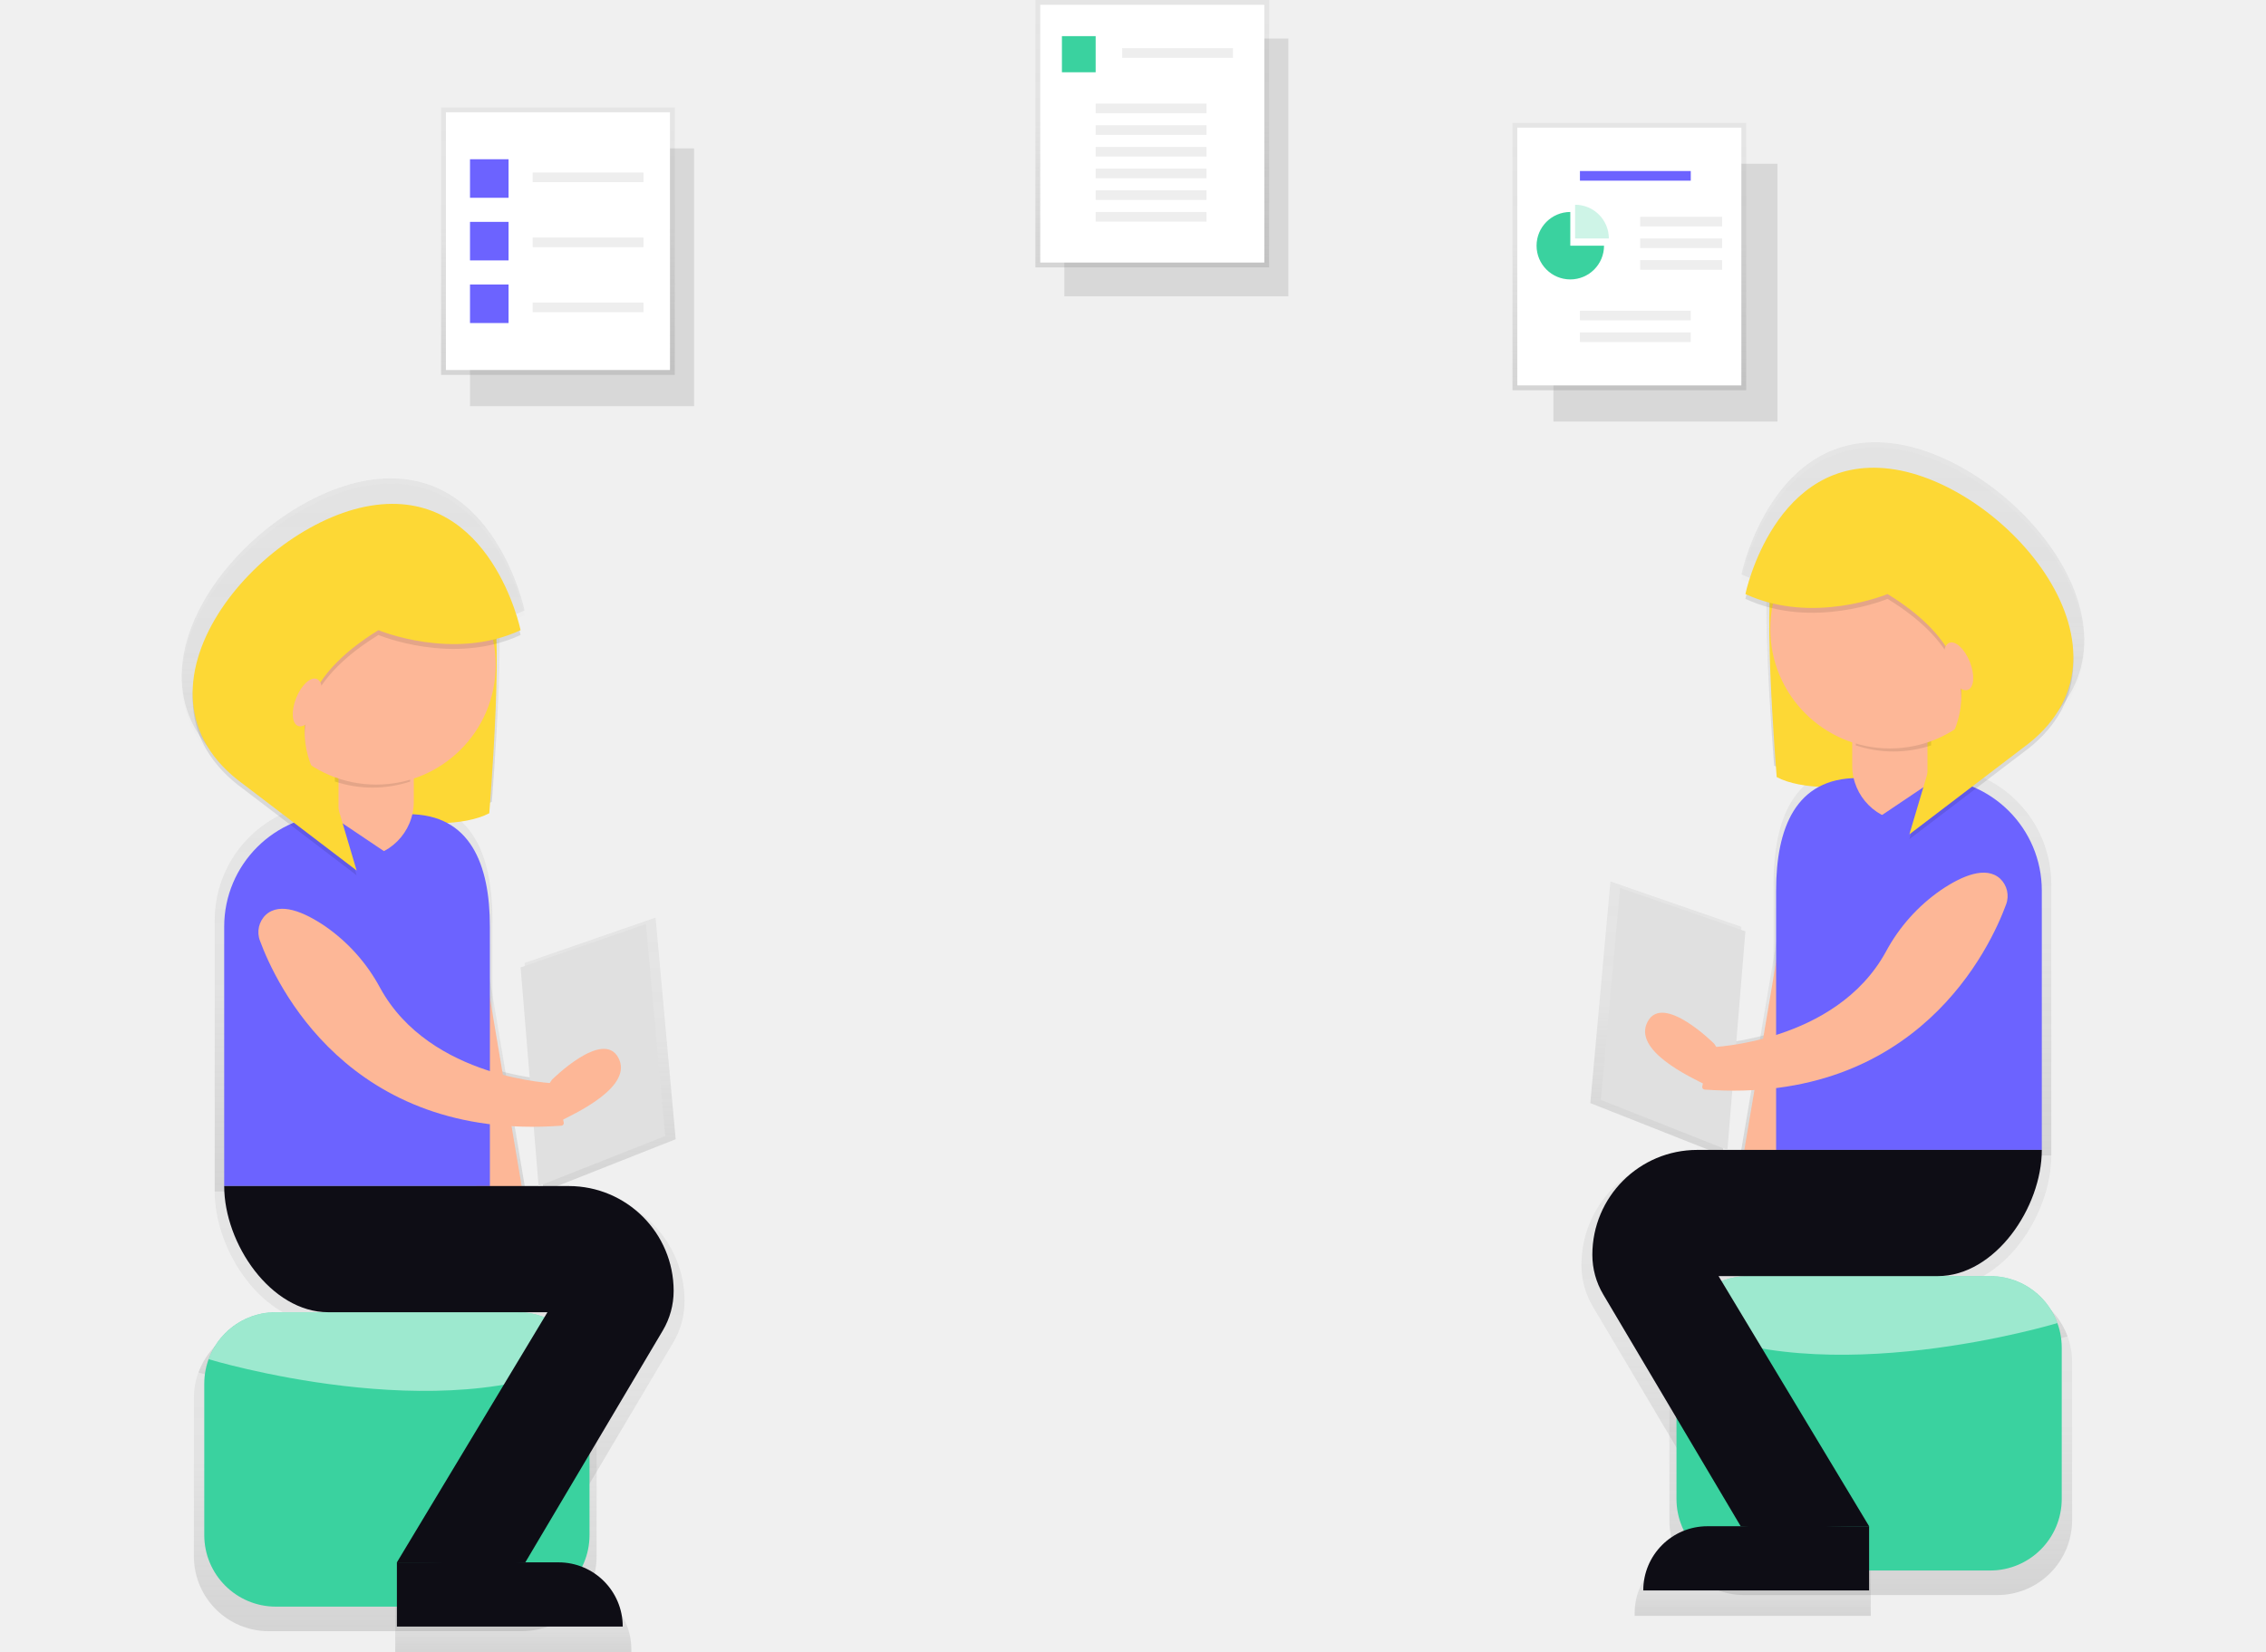
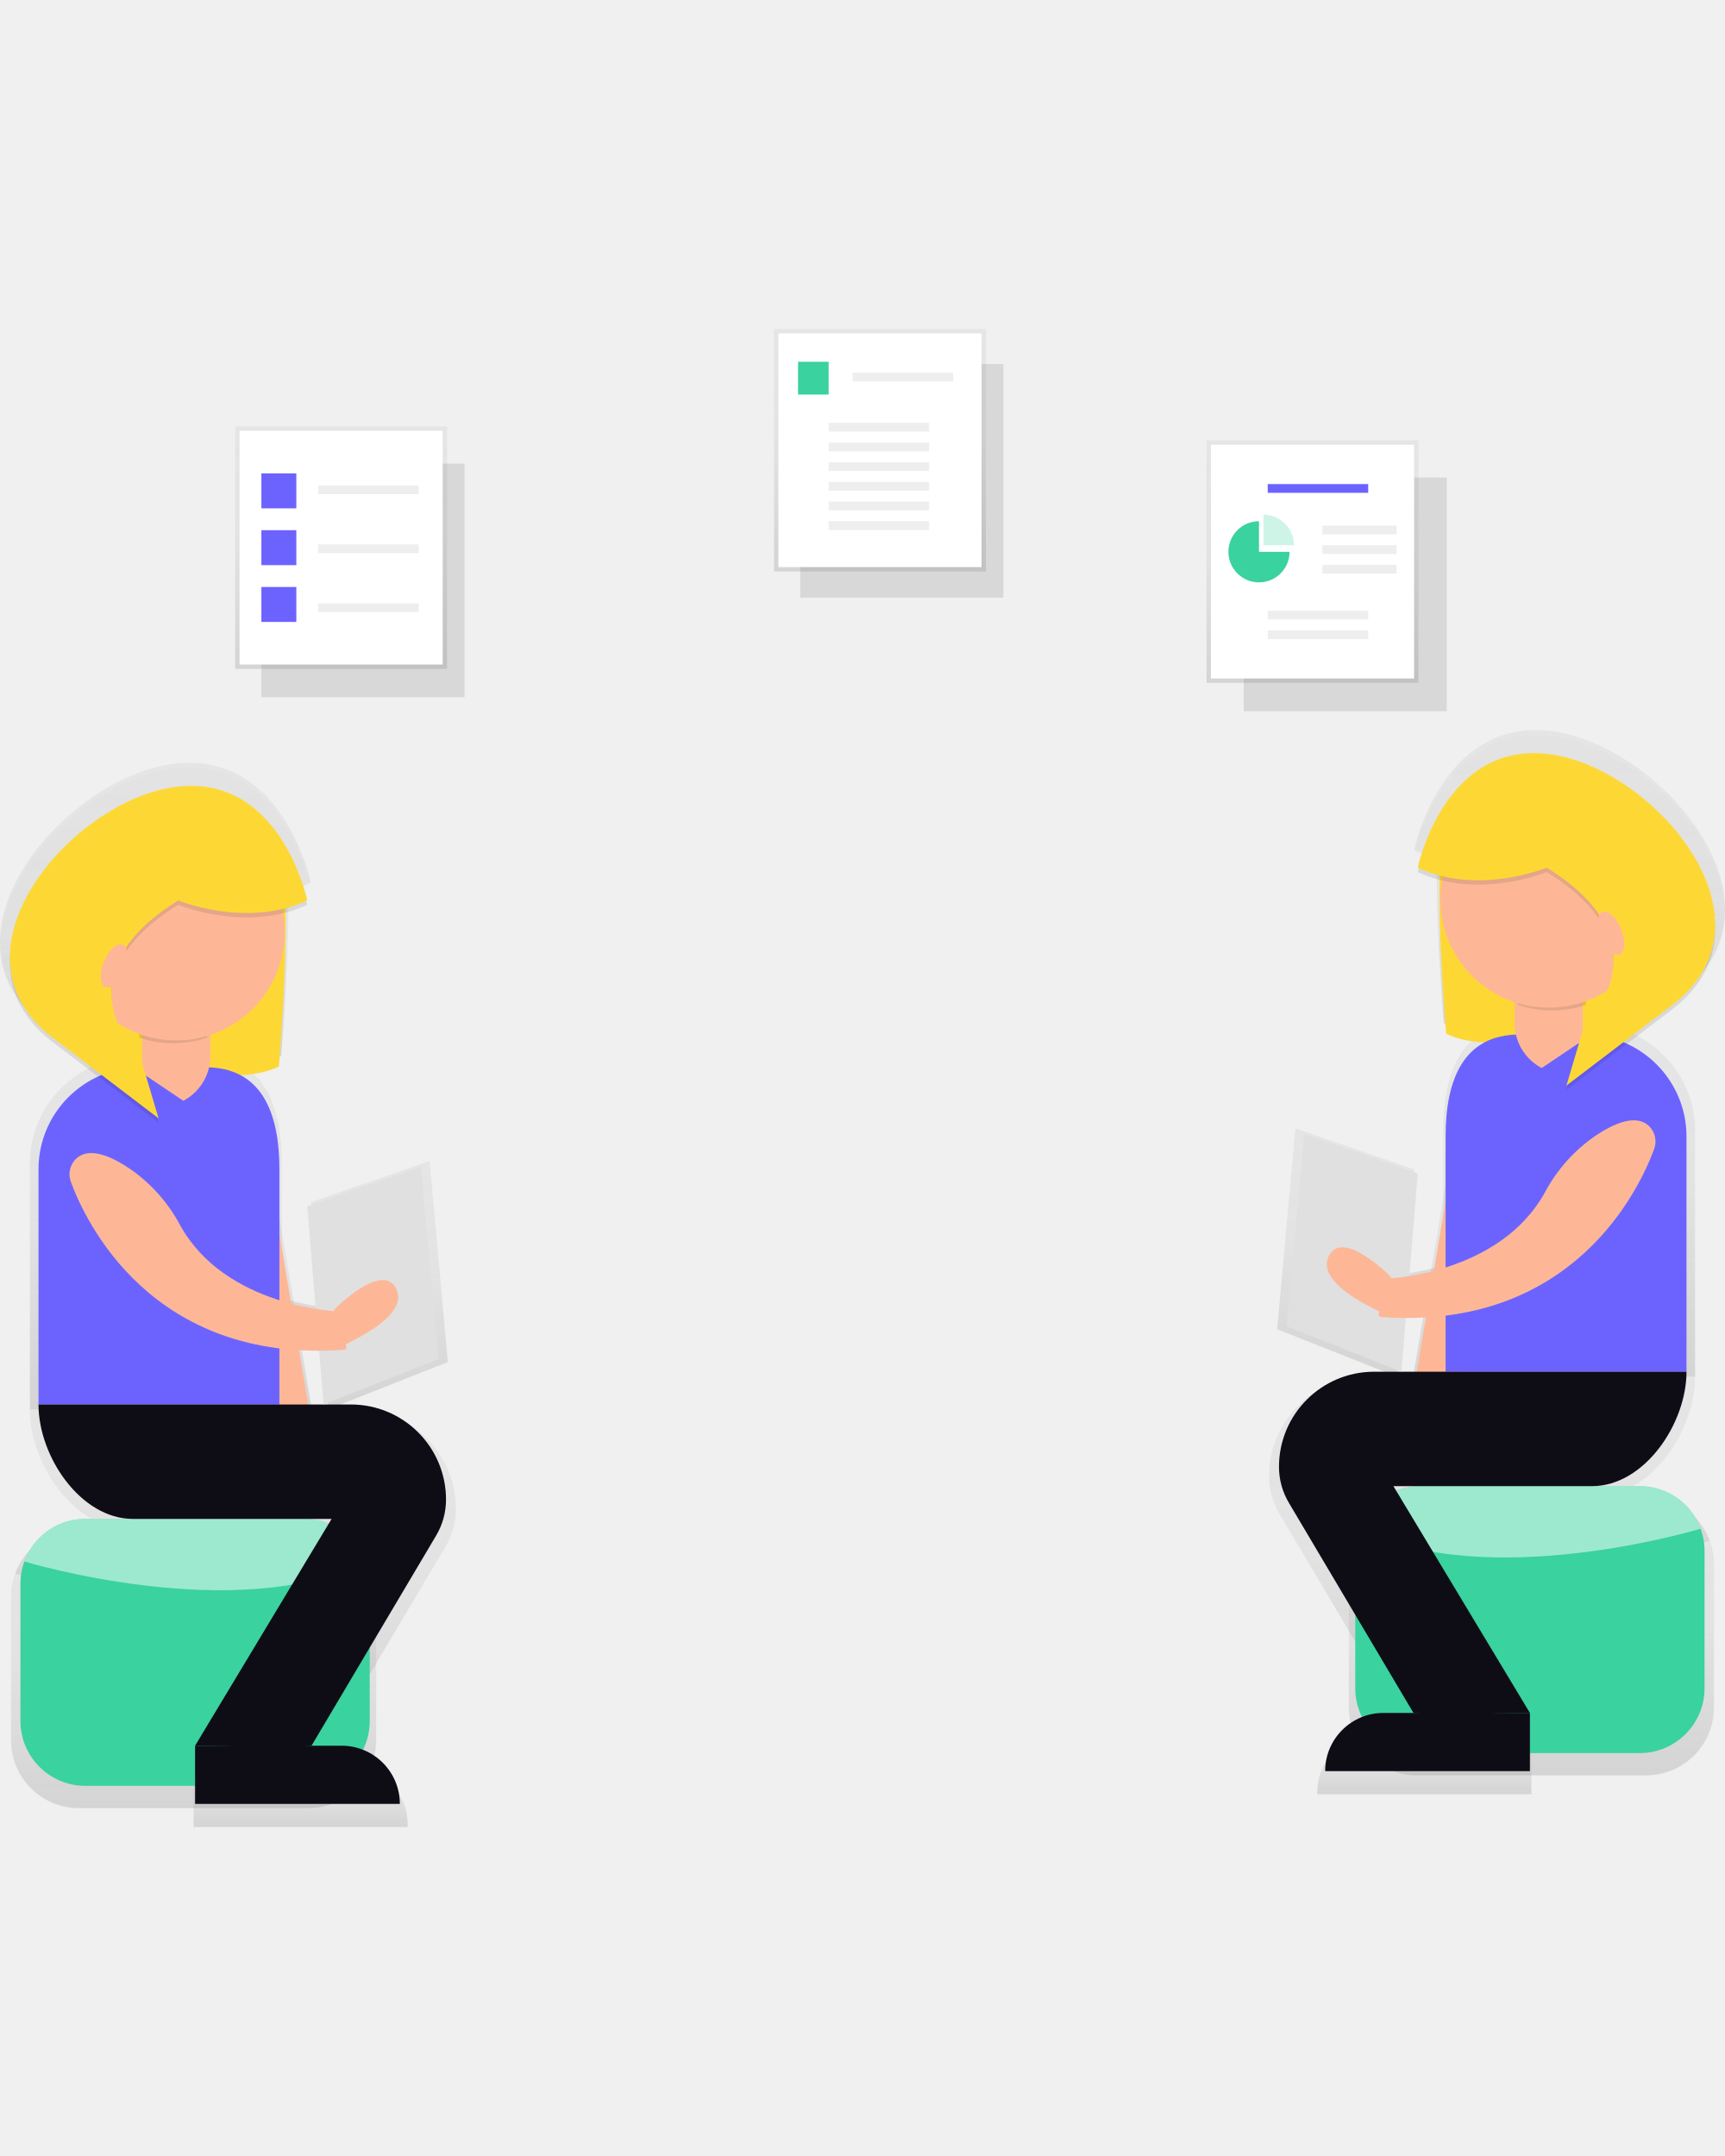
- <svg xmlns="http://www.w3.org/2000/svg" xmlns:xlink="http://www.w3.org/1999/xlink" id="a43fef58-93e3-4b2a-95d4-5d6f5b254bac" data-name="Layer 1" width="789.649" height="575.812" viewBox="0 0 789.649 685.812">
+ <svg xmlns="http://www.w3.org/2000/svg" xmlns:xlink="http://www.w3.org/1999/xlink" id="a43fef58-93e3-4b2a-95d4-5d6f5b254bac" data-name="Layer 1" width="400.649" height="500.812" viewBox="0 0 789.649 685.812">
  <defs>
    <linearGradient id="a58bc77d-d7c6-4666-8a0d-ed00993bb943" x1="402.824" y1="111" x2="402.824" gradientUnits="userSpaceOnUse">
      <stop offset="0" stop-color="gray" stop-opacity="0.25" />
      <stop offset="0.535" stop-color="gray" stop-opacity="0.12" />
      <stop offset="1" stop-color="gray" stop-opacity="0.1" />
    </linearGradient>
    <linearGradient id="b7096b96-a6e5-40a0-8495-668f721fa865" x1="156.149" y1="155.608" x2="156.149" y2="44.608" xlink:href="#a58bc77d-d7c6-4666-8a0d-ed00993bb943" />
    <linearGradient id="bd8fcb0c-fc33-4ce6-a14c-6ae057f424a4" x1="600.824" y1="162" x2="600.824" y2="51" xlink:href="#a58bc77d-d7c6-4666-8a0d-ed00993bb943" />
    <linearGradient id="b817f28f-fb8d-43b3-b5e3-371fe4351c11" x1="284.187" y1="444.367" x2="284.187" y2="347.44" xlink:href="#a58bc77d-d7c6-4666-8a0d-ed00993bb943" />
    <linearGradient id="f3733011-0533-4b0a-99a5-b2cac69df381" x1="328.38" y1="612.954" x2="328.38" y2="477.106" xlink:href="#a58bc77d-d7c6-4666-8a0d-ed00993bb943" />
    <linearGradient id="a3522568-3ad6-481f-991f-585577151e97" x1="293.798" y1="784.261" x2="293.798" y2="656.501" xlink:href="#a58bc77d-d7c6-4666-8a0d-ed00993bb943" />
    <linearGradient id="a9f0b9d3-d092-4ac0-8e54-902a8072ad58" x1="293.798" y1="690.64" x2="293.798" y2="656.501" xlink:href="#a58bc77d-d7c6-4666-8a0d-ed00993bb943" />
    <linearGradient id="ebdf252d-6d4f-435b-b47b-ef58c7336c9b" x1="276.507" y1="601.746" x2="276.507" y2="440.365" xlink:href="#a58bc77d-d7c6-4666-8a0d-ed00993bb943" />
    <linearGradient id="a546c8a8-dfb7-4e23-b8ce-f6544446d5f8" x1="316.373" y1="767.183" x2="316.373" y2="601.746" xlink:href="#a58bc77d-d7c6-4666-8a0d-ed00993bb943" />
    <linearGradient id="b4ed1ae3-c5bf-44e2-8c9e-d6e5af190705" x1="342.789" y1="792.906" x2="342.789" y2="765.049" xlink:href="#a58bc77d-d7c6-4666-8a0d-ed00993bb943" />
    <linearGradient id="bcb8a234-7b78-4ba6-93d7-ce8b78a4a410" x1="283.232" y1="457.656" x2="283.232" y2="394.256" xlink:href="#a58bc77d-d7c6-4666-8a0d-ed00993bb943" />
    <linearGradient id="ba302c6a-2722-46f0-8149-65cae9a02800" x1="72.292" y1="361.129" x2="72.292" y2="333.38" xlink:href="#a58bc77d-d7c6-4666-8a0d-ed00993bb943" />
    <linearGradient id="a9cd1f96-d352-499f-8e59-9ebd9c284d79" x1="283.232" y1="428.838" x2="283.232" y2="397.138" xlink:href="#a58bc77d-d7c6-4666-8a0d-ed00993bb943" />
    <linearGradient id="a900c852-3439-4d8e-ac72-a8e7321524f8" x1="78.056" y1="318.862" x2="78.056" y2="215.117" xlink:href="#a58bc77d-d7c6-4666-8a0d-ed00993bb943" />
    <linearGradient id="be92a705-e08c-4765-9715-9cc7233e10c4" x1="276.323" y1="466.892" x2="276.323" y2="307.792" xlink:href="#a58bc77d-d7c6-4666-8a0d-ed00993bb943" />
    <linearGradient id="ba810955-72e3-4a78-b469-e9cfab8e6a34" x1="276.323" y1="464.801" x2="276.323" y2="305.702" xlink:href="#a58bc77d-d7c6-4666-8a0d-ed00993bb943" />
    <linearGradient id="a9afce16-eb32-4f3c-8c61-05036a8e6450" x1="253.39" y1="400.684" x2="253.39" y2="379.929" gradientTransform="translate(521.8689 10.22158) rotate(68.22804)" xlink:href="#a58bc77d-d7c6-4666-8a0d-ed00993bb943" />
    <linearGradient id="b09ab568-d423-461a-a998-8d977d55b81d" x1="173.654" y1="494.652" x2="173.654" y2="380.951" xlink:href="#a58bc77d-d7c6-4666-8a0d-ed00993bb943" />
    <linearGradient id="ff3bc7dc-83b3-4bdb-81ac-fafcc5246435" x1="298.397" y1="574.455" x2="298.397" y2="479.854" xlink:href="#a58bc77d-d7c6-4666-8a0d-ed00993bb943" />
    <linearGradient id="f47ed495-81b3-4e2a-b748-5c8af9bf9b88" x1="373.136" y1="573.889" x2="373.136" y2="542.207" xlink:href="#a58bc77d-d7c6-4666-8a0d-ed00993bb943" />
    <linearGradient id="e15167c7-b911-4efd-b364-9547d628f3d8" x1="300.187" y1="429.367" x2="300.187" y2="332.44" gradientTransform="matrix(-1, 0, 0, 1, 1216, 0)" xlink:href="#a58bc77d-d7c6-4666-8a0d-ed00993bb943" />
    <linearGradient id="a07136d1-5b48-487d-a6a8-eeabdb4e7fea" x1="344.38" y1="597.954" x2="344.38" y2="462.106" gradientTransform="matrix(-1, 0, 0, 1, 1216, 0)" xlink:href="#a58bc77d-d7c6-4666-8a0d-ed00993bb943" />
    <linearGradient id="b61113da-2310-4dfa-b2c9-a70829250f50" x1="309.798" y1="769.261" x2="309.798" y2="641.501" gradientTransform="matrix(-1, 0, 0, 1, 1216, 0)" xlink:href="#a58bc77d-d7c6-4666-8a0d-ed00993bb943" />
    <linearGradient id="b7151272-18f7-4d8c-b708-b6374cef37ae" x1="309.798" y1="675.64" x2="309.798" y2="641.501" gradientTransform="matrix(-1, 0, 0, 1, 1216, 0)" xlink:href="#a58bc77d-d7c6-4666-8a0d-ed00993bb943" />
    <linearGradient id="f3ab1e42-1d0a-4147-b4d7-415ca273666b" x1="292.507" y1="586.746" x2="292.507" y2="425.365" gradientTransform="matrix(-1, 0, 0, 1, 1216, 0)" xlink:href="#a58bc77d-d7c6-4666-8a0d-ed00993bb943" />
    <linearGradient id="bdd462fd-bb43-40b3-b41e-e9097edfb2f7" x1="332.373" y1="752.183" x2="332.373" y2="586.746" gradientTransform="matrix(-1, 0, 0, 1, 1216, 0)" xlink:href="#a58bc77d-d7c6-4666-8a0d-ed00993bb943" />
    <linearGradient id="a5f660d2-018b-4969-aca4-69815ea27757" x1="358.789" y1="777.906" x2="358.789" y2="750.049" gradientTransform="matrix(-1, 0, 0, 1, 1216, 0)" xlink:href="#a58bc77d-d7c6-4666-8a0d-ed00993bb943" />
    <linearGradient id="e0093b5f-f2ba-4ac9-9420-f0136628424b" x1="299.232" y1="442.656" x2="299.232" y2="379.256" gradientTransform="matrix(-1, 0, 0, 1, 1216, 0)" xlink:href="#a58bc77d-d7c6-4666-8a0d-ed00993bb943" />
    <linearGradient id="ac6bb45d-adac-48ad-9764-c8be5dcd5329" x1="293.468" y1="453.222" x2="293.468" y2="425.474" gradientTransform="matrix(-1, 0, 0, 1, 1010.824, -107.0938)" xlink:href="#a58bc77d-d7c6-4666-8a0d-ed00993bb943" />
    <linearGradient id="af0e1ca7-6d63-4f50-a099-b97e74540867" x1="299.232" y1="413.838" x2="299.232" y2="382.138" gradientTransform="matrix(-1, 0, 0, 1, 1216, 0)" xlink:href="#a58bc77d-d7c6-4666-8a0d-ed00993bb943" />
    <linearGradient id="aa1c28a0-21ff-4de2-84f4-f67526b5257b" x1="299.232" y1="410.956" x2="299.232" y2="307.211" gradientTransform="matrix(-1, 0, 0, 1, 1010.824, -107.0938)" xlink:href="#a58bc77d-d7c6-4666-8a0d-ed00993bb943" />
    <linearGradient id="aeaa8ce8-4d56-4a02-a3fe-ada3d5695ef0" x1="292.323" y1="451.892" x2="292.323" y2="292.792" gradientTransform="matrix(-1, 0, 0, 1, 1216, 0)" xlink:href="#a58bc77d-d7c6-4666-8a0d-ed00993bb943" />
    <linearGradient id="a4390f66-820b-4840-ade1-63ec7397c555" x1="292.323" y1="449.801" x2="292.323" y2="290.702" gradientTransform="matrix(-1, 0, 0, 1, 1216, 0)" xlink:href="#a58bc77d-d7c6-4666-8a0d-ed00993bb943" />
    <linearGradient id="fb7b27c2-abc0-4911-bec2-f0e053f6c084" x1="269.39" y1="385.684" x2="269.39" y2="364.929" gradientTransform="matrix(-0.92867, -0.37091, -0.37091, 0.92867, 1335.99, 126.6918)" xlink:href="#a58bc77d-d7c6-4666-8a0d-ed00993bb943" />
    <linearGradient id="e1d17c14-8c36-4fdf-9703-49f1162c5dae" x1="394.83" y1="586.746" x2="394.83" y2="473.045" gradientTransform="matrix(-1, 0, 0, 1, 1010.824, -107.0938)" xlink:href="#a58bc77d-d7c6-4666-8a0d-ed00993bb943" />
    <linearGradient id="b3b5b917-e022-4456-a68a-754c74f8d9e2" x1="314.397" y1="559.455" x2="314.397" y2="464.854" gradientTransform="matrix(-1, 0, 0, 1, 1216, 0)" xlink:href="#a58bc77d-d7c6-4666-8a0d-ed00993bb943" />
    <linearGradient id="af7cd6a3-d00c-4765-bc85-b47f5ccbaa2d" x1="389.136" y1="558.889" x2="389.136" y2="527.207" gradientTransform="matrix(-1, 0, 0, 1, 1216, 0)" xlink:href="#a58bc77d-d7c6-4666-8a0d-ed00993bb943" />
  </defs>
  <rect x="366.324" y="16" width="93" height="107" opacity="0.1" />
  <rect x="354.324" width="97" height="111" fill="url(#a58bc77d-d7c6-4666-8a0d-ed00993bb943)" />
  <rect x="356.324" y="2" width="93" height="107" fill="#fff" />
  <rect x="365.324" y="15" width="14" height="15" fill="#3ad29f" />
  <rect x="390.324" y="20" width="46" height="4" fill="#eee" />
  <rect x="379.324" y="43" width="46" height="4" fill="#eee" />
  <rect x="379.324" y="52" width="46" height="4" fill="#eee" />
  <rect x="379.324" y="61" width="46" height="4" fill="#eee" />
  <rect x="379.324" y="70" width="46" height="4" fill="#eee" />
  <rect x="379.324" y="79" width="46" height="4" fill="#eee" />
  <rect x="379.324" y="88" width="46" height="4" fill="#eee" />
  <rect x="119.649" y="61.608" width="93" height="107" opacity="0.1" />
  <rect x="107.649" y="44.608" width="97" height="111" fill="url(#b7096b96-a6e5-40a0-8495-668f721fa865)" />
  <rect x="109.649" y="46.608" width="93" height="107" fill="#fff" />
  <rect x="145.649" y="71.608" width="46" height="4" fill="#eee" />
  <rect x="145.649" y="98.608" width="46" height="4" fill="#eee" />
  <rect x="145.649" y="125.608" width="46" height="4" fill="#eee" />
  <rect x="119.649" y="66.108" width="16" height="16" fill="#6c63ff" />
  <rect x="119.649" y="92.108" width="16" height="16" fill="#6c63ff" />
  <rect x="119.649" y="118.108" width="16" height="16" fill="#6c63ff" />
  <rect x="569.324" y="68" width="93" height="107" opacity="0.1" />
  <rect x="552.324" y="51" width="97" height="111" fill="url(#bd8fcb0c-fc33-4ce6-a14c-6ae057f424a4)" />
  <rect x="554.324" y="53" width="93" height="107" fill="#fff" />
  <rect x="580.324" y="71" width="46" height="4" fill="#6c63ff" />
  <rect x="580.324" y="129" width="46" height="4" fill="#eee" />
  <rect x="580.324" y="138" width="46" height="4" fill="#eee" />
  <rect x="605.324" y="90" width="34" height="4" fill="#eee" />
  <rect x="605.324" y="99" width="34" height="4" fill="#eee" />
  <rect x="605.324" y="108" width="34" height="4" fill="#eee" />
  <path d="M781.5,195.094a14,14,0,1,0,14,14h-14Z" transform="translate(-205.1757 -107.0938)" fill="#3ad29f" />
  <path d="M783.5,192.094v14h14A14,14,0,0,0,783.5,192.094Z" transform="translate(-205.1757 -107.0938)" fill="#3ad29f" opacity="0.25" />
  <path d="M231.438,387.693l25.088,49.131s55.403,14.635,77.355,3.136c0,0,7.317-88.853,0-91.989S226.211,355.288,231.438,387.693Z" transform="translate(-205.1757 -107.0938)" fill="url(#b817f28f-fb8d-43b3-b5e3-371fe4351c11)" />
  <path d="M349.287,609.755l-18.944,3.199L307.473,477.505l.822-.139a18.379,18.379,0,0,1,21.182,15.062Z" transform="translate(-205.1757 -107.0938)" fill="url(#f3733011-0533-4b0a-99a5-b2cac69df381)" />
  <path d="M377.371,687.566v65.628a31.067,31.067,0,0,1-31.066,31.066H241.292a31.067,31.067,0,0,1-31.066-31.066v-65.628a31.028,31.028,0,0,1,31.066-31.066H346.305a31.028,31.028,0,0,1,31.066,31.066Z" transform="translate(-205.1757 -107.0938)" fill="url(#a3522568-3ad6-481f-991f-585577151e97)" />
  <path d="M375.488,676.885c-61.45,30.951-163.379,0-163.379,0a31.094,31.094,0,0,1,29.183-20.384H346.305A31.094,31.094,0,0,1,375.488,676.885Z" transform="translate(-205.1757 -107.0938)" fill="url(#a9f0b9d3-d092-4ac0-8e54-902a8072ad58)" />
  <path d="M334.144,601.746H218.871V489.196A48.831,48.831,0,0,1,267.702,440.365h31.059c26.968,0,35.382,21.862,35.382,48.831Z" transform="translate(-205.1757 -107.0938)" fill="url(#ebdf252d-6d4f-435b-b47b-ef58c7336c9b)" />
  <path d="M368.347,601.746H218.871v0c0,24.935,20.214,54.754,45.148,54.754h95.1l-65.321,108.548h0c55.715,0,.961,4.803,55.715,0l59.654-100.61a33.658,33.658,0,0,0,4.706-17.166v-0A45.526,45.526,0,0,0,368.347,601.746Z" transform="translate(-205.1757 -107.0938)" fill="url(#a546c8a8-dfb7-4e23-b8ce-f6544446d5f8)" />
  <path d="M391.78,792.906H293.798V765.049h71.332A26.649,26.649,0,0,1,391.78,791.698Z" transform="translate(-205.1757 -107.0938)" fill="url(#b4ed1ae3-c5bf-44e2-8c9e-d6e5af190705)" />
  <path d="M276.312,457.656h-9.411V394.256H299.562v40.15A23.25,23.25,0,0,1,276.312,457.656Z" transform="translate(-205.1757 -107.0938)" fill="url(#bcb8a234-7b78-4ba6-93d7-ce8b78a4a410)" />
  <polygon points="59.301 333.38 93.426 356.326 71.332 361.129 51.159 358.247 59.301 333.38" fill="url(#ba302c6a-2722-46f0-8149-65cae9a02800)" />
  <g opacity="0.1">
    <path d="M266.901,426.199a51.859,51.859,0,0,0,32.66,0V397.138h-32.66Z" transform="translate(-205.1757 -107.0938)" fill="url(#a9cd1f96-d352-499f-8e59-9ebd9c284d79)" />
  </g>
  <circle cx="78.056" cy="266.99" r="51.873" fill="url(#a900c852-3439-4d8e-ac72-a8e7321524f8)" />
  <g opacity="0.1">
    <path d="M285.795,362.605s32.405,13.589,61.675,0c0,0-12.544-60.629-62.72-54.357s-113.941,80.491-57.493,121.259L276.323,466.892l-8.298-27.978S226.211,399.192,285.795,362.605Z" transform="translate(-205.1757 -107.0938)" fill="url(#be92a705-e08c-4765-9715-9cc7233e10c4)" />
  </g>
  <path d="M285.795,360.514s32.405,13.589,61.675,0c0,0-12.544-60.629-62.72-54.357s-113.941,80.491-57.493,121.259l49.066,37.386-8.298-27.978S226.211,397.101,285.795,360.514Z" transform="translate(-205.1757 -107.0938)" fill="url(#ba810955-72e3-4a78-b469-e9cfab8e6a34)" />
  <ellipse cx="253.39" cy="390.306" rx="10.976" ry="5.227" transform="translate(-408.2363 373.7575) rotate(-68.22804)" fill="url(#a9afce16-eb32-4f3c-8c61-05036a8e6450)" />
  <polygon points="142.294 399.767 150.101 494.652 205.014 472.941 196.652 380.951 142.294 399.767" fill="url(#b09ab568-d423-461a-a998-8d977d55b81d)" />
  <path d="M232.825,493.73c6.717,18.246,38.299,87.036,130.778,80.258a1.125,1.125,0,0,0,1.017-1.349l-3.579-17s-54.246-1.644-76.068-41.425a76.427,76.427,0,0,0-23.899-26.803c-9.184-6.215-19.493-10.587-25.695-4.954A10.383,10.383,0,0,0,232.825,493.73Z" transform="translate(-205.1757 -107.0938)" fill="url(#ff3bc7dc-83b3-4bdb-81ac-fafcc5246435)" />
  <path d="M361.041,555.637s22.094-22.094,28.818-9.606-18.251,24.015-25.936,27.857l-8.645-9.606Z" transform="translate(-205.1757 -107.0938)" fill="url(#f47ed495-81b3-4e2a-b748-5c8af9bf9b88)" />
  <path d="M234.824,394.702l24,47s53,14,74,3c0,0,7-85,0-88S229.824,363.702,234.824,394.702Z" transform="translate(-205.1757 -107.0938)" fill="#fdd835" />
  <path d="M318.373,478.171h0a18.379,18.379,0,0,1,18.379,18.379v113.03a0,0,0,0,1,0,0H318.373a0,0,0,0,1,0,0V478.171A0,0,0,0,1,318.373,478.171Z" transform="matrix(0.98604, -0.16649, 0.16649, 0.98604, -291.1553, -44.9659)" fill="#fdb797" />
  <path d="M374.428,681.57v62.782a29.72,29.72,0,0,1-29.719,29.719H244.251a29.72,29.72,0,0,1-29.719-29.719v-62.782A29.682,29.682,0,0,1,244.251,651.852H344.71a29.682,29.682,0,0,1,29.719,29.719Z" transform="translate(-205.1757 -107.0938)" fill="#3ad29f" />
  <path d="M372.627,671.352c-58.785,29.608-156.294,0-156.294,0A29.746,29.746,0,0,1,244.251,651.852H344.71A29.746,29.746,0,0,1,372.627,671.352Z" transform="translate(-205.1757 -107.0938)" fill="#fff" opacity="0.5" />
  <path d="M333.076,599.472H222.803V491.802a46.713,46.713,0,0,1,46.713-46.713h29.712c25.799,0,33.848,20.914,33.848,46.713Z" transform="translate(-205.1757 -107.0938)" fill="#6c63ff" />
  <path d="M365.796,599.472H222.803v0c0,23.853,19.337,52.38,43.19,52.38H356.969L294.48,755.692h0c53.299,0,.919,4.595,53.299,0l57.067-96.247a32.198,32.198,0,0,0,4.502-16.421v0A43.552,43.552,0,0,0,365.796,599.472Z" transform="translate(-205.1757 -107.0938)" fill="#0e0d15" />
  <path d="M89.305,648.598h67.083a26.649,26.649,0,0,1,26.649,26.649v0a0,0,0,0,1,0,0H89.305a0,0,0,0,1,0,0V648.598A0,0,0,0,1,89.305,648.598Z" fill="#0e0d15" />
  <path d="M65.074,295.386H96.318a0,0,0,0,1,0,0V332.787a23.25,23.25,0,0,1-23.25,23.25H65.074a0,0,0,0,1,0,0V295.386A0,0,0,0,1,65.074,295.386Z" fill="#fdb797" />
  <polygon points="61.254 338.1 93.899 360.05 72.764 364.645 53.466 361.888 61.254 338.1" fill="#6c63ff" />
  <path d="M268.75,431.538a49.609,49.609,0,0,0,31.244,0V403.737H268.75Z" transform="translate(-205.1757 -107.0938)" opacity="0.1" />
  <circle cx="80.696" cy="276.089" r="49.623" fill="#fdb797" />
  <path d="M286.824,370.702s31,13,59,0c0,0-12-58-60-52s-109,77-55,116l46.938,35.764-7.938-26.764S229.824,405.702,286.824,370.702Z" transform="translate(-205.1757 -107.0938)" opacity="0.1" />
  <path d="M286.824,368.702s31,13,59,0c0,0-12-58-60-52s-109,77-55,116l46.938,35.764-7.938-26.764S229.824,403.702,286.824,368.702Z" transform="translate(-205.1757 -107.0938)" fill="#fdd835" />
  <ellipse cx="257.324" cy="398.702" rx="10.5" ry="5" transform="translate(-413.5578 382.6928) rotate(-68.22804)" fill="#fdb797" />
  <polygon points="140.649 401.608 148.117 492.378 200.649 471.608 192.649 383.608 140.649 401.608" fill="#e0e0e0" />
  <path d="M237.652,497.64c6.426,17.454,36.638,83.262,125.106,76.777a1.076,1.076,0,0,0,.973-1.291l-3.424-16.263s-51.894-1.573-72.769-39.628a73.113,73.113,0,0,0-22.862-25.64c-8.786-5.946-18.648-10.128-24.581-4.739A9.932,9.932,0,0,0,237.652,497.64Z" transform="translate(-205.1757 -107.0938)" fill="#fdb797" />
  <path d="M358.806,555.363s21.136-21.136,27.568-9.189-17.46,22.974-24.811,26.649l-8.27-9.189Z" transform="translate(-205.1757 -107.0938)" fill="#fdb797" />
  <path d="M968.562,372.693l-25.088,49.131s-55.403,14.635-77.355,3.136c0,0-7.317-88.853,0-91.989S973.789,340.288,968.562,372.693Z" transform="translate(-205.1757 -107.0938)" fill="url(#e15167c7-b911-4efd-b364-9547d628f3d8)" />
  <path d="M850.713,594.755l18.944,3.199L892.527,462.505l-.822-.139a18.379,18.379,0,0,0-21.182,15.062Z" transform="translate(-205.1757 -107.0938)" fill="url(#a07136d1-5b48-487d-a6a8-eeabdb4e7fea)" />
  <path d="M822.629,672.566v65.628a31.067,31.067,0,0,0,31.066,31.066H958.708a31.067,31.067,0,0,0,31.066-31.066v-65.628a31.028,31.028,0,0,0-31.066-31.066H853.695a31.028,31.028,0,0,0-31.066,31.066Z" transform="translate(-205.1757 -107.0938)" fill="url(#b61113da-2310-4dfa-b2c9-a70829250f50)" />
  <path d="M824.512,661.885c61.45,30.951,163.379,0,163.379,0a31.094,31.094,0,0,0-29.183-20.384H853.695A31.094,31.094,0,0,0,824.512,661.885Z" transform="translate(-205.1757 -107.0938)" fill="url(#b7151272-18f7-4d8c-b708-b6374cef37ae)" />
  <path d="M865.856,586.746H981.129V474.196A48.831,48.831,0,0,0,932.298,425.365h-31.059c-26.968,0-35.382,21.862-35.382,48.831Z" transform="translate(-205.1757 -107.0938)" fill="url(#f3ab1e42-1d0a-4147-b4d7-415ca273666b)" />
  <path d="M831.653,586.746H981.129v0c0,24.935-20.214,54.754-45.148,54.754H840.881l65.321,108.548h-0c-55.715,0-.961,4.803-55.715,0l-59.654-100.61a33.658,33.658,0,0,1-4.706-17.166v-0A45.526,45.526,0,0,1,831.653,586.746Z" transform="translate(-205.1757 -107.0938)" fill="url(#bdd462fd-bb43-40b3-b41e-e9097edfb2f7)" />
  <path d="M808.22,777.906H906.202V750.049H834.869A26.649,26.649,0,0,0,808.22,776.698Z" transform="translate(-205.1757 -107.0938)" fill="url(#a5f660d2-018b-4969-aca4-69815ea27757)" />
  <path d="M923.688,442.656h9.411V379.256H900.438v40.15A23.25,23.25,0,0,0,923.688,442.656Z" transform="translate(-205.1757 -107.0938)" fill="url(#e0093b5f-f2ba-4ac9-9420-f0136628424b)" />
  <polygon points="730.348 318.38 696.223 341.326 718.317 346.129 738.489 343.247 730.348 318.38" fill="url(#ac6bb45d-adac-48ad-9764-c8be5dcd5329)" />
  <g opacity="0.1">
    <path d="M933.099,411.199a51.859,51.859,0,0,1-32.66,0V382.138h32.66Z" transform="translate(-205.1757 -107.0938)" fill="url(#af0e1ca7-6d63-4f50-a099-b97e74540867)" />
  </g>
  <circle cx="711.593" cy="251.99" r="51.873" fill="url(#aa1c28a0-21ff-4de2-84f4-f67526b5257b)" />
  <g opacity="0.1">
    <path d="M914.205,347.605s-32.405,13.589-61.675,0c0,0,12.544-60.629,62.72-54.357s113.941,80.491,57.493,121.259L923.677,451.892l8.298-27.978S973.789,384.192,914.205,347.605Z" transform="translate(-205.1757 -107.0938)" fill="url(#aeaa8ce8-4d56-4a02-a3fe-ada3d5695ef0)" />
  </g>
  <path d="M914.205,345.514s-32.405,13.589-61.675,0c0,0,12.544-60.629,62.72-54.357s113.941,80.491,57.493,121.259l-49.066,37.386,8.298-27.978S973.789,382.101,914.205,345.514Z" transform="translate(-205.1757 -107.0938)" fill="url(#a4390f66-820b-4840-ade1-63ec7397c555)" />
  <ellipse cx="946.61" cy="375.306" rx="5.227" ry="10.976" transform="translate(-276.8577 270.7881) rotate(-21.77196)" fill="url(#fb7b27c2-abc0-4911-bec2-f0e053f6c084)" />
  <polygon points="647.354 384.767 639.547 479.652 584.634 457.941 592.997 365.951 647.354 384.767" fill="url(#e1d17c14-8c36-4fdf-9703-49f1162c5dae)" />
  <path d="M967.175,478.73c-6.717,18.246-38.299,87.036-130.778,80.258a1.125,1.125,0,0,1-1.017-1.349l3.579-17s54.246-1.644,76.068-41.425a76.427,76.427,0,0,1,23.899-26.803c9.184-6.215,19.493-10.587,25.695-4.954A10.383,10.383,0,0,1,967.175,478.73Z" transform="translate(-205.1757 -107.0938)" fill="url(#b3b5b917-e022-4456-a68a-754c74f8d9e2)" />
  <path d="M838.959,540.637s-22.094-22.094-28.818-9.606,18.251,24.015,25.936,27.857l8.645-9.606Z" transform="translate(-205.1757 -107.0938)" fill="url(#af7cd6a3-d00c-4765-bc85-b47f5ccbaa2d)" />
  <path d="M965.176,379.702l-24,47s-53,14-74,3c0,0-7-85,0-88S970.176,348.702,965.176,379.702Z" transform="translate(-205.1757 -107.0938)" fill="#fdd835" />
  <path d="M863.248,463.171h18.379a0,0,0,0,1,0,0v113.03a18.379,18.379,0,0,1-18.379,18.379h0a0,0,0,0,1,0,0V463.171a0,0,0,0,1,0,0Z" transform="translate(1439.469 1088.531) rotate(-170.416)" fill="#fdb797" />
  <path d="M825.572,666.57v62.782a29.72,29.72,0,0,0,29.719,29.719H955.749a29.72,29.72,0,0,0,29.719-29.719v-62.782A29.682,29.682,0,0,0,955.749,636.852H855.29a29.682,29.682,0,0,0-29.719,29.719Z" transform="translate(-205.1757 -107.0938)" fill="#3ad29f" />
  <path d="M827.373,656.352c58.785,29.608,156.294,0,156.294,0A29.746,29.746,0,0,0,955.749,636.852H855.29A29.746,29.746,0,0,0,827.373,656.352Z" transform="translate(-205.1757 -107.0938)" fill="#fff" opacity="0.5" />
  <path d="M866.924,584.472H977.197V476.802a46.713,46.713,0,0,0-46.713-46.713H900.772c-25.799,0-33.848,20.914-33.848,46.713Z" transform="translate(-205.1757 -107.0938)" fill="#6c63ff" />
  <path d="M834.204,584.472H977.197v0c0,23.853-19.337,52.38-43.19,52.38H843.032l62.488,103.841h0c-53.299,0-.919,4.595-53.299,0L795.154,644.445a32.198,32.198,0,0,1-4.502-16.421v0A43.552,43.552,0,0,1,834.204,584.472Z" transform="translate(-205.1757 -107.0938)" fill="#0e0d15" />
  <path d="M811.787,740.692h93.732a0,0,0,0,1,0,0v0a26.649,26.649,0,0,1-26.649,26.649H811.787a0,0,0,0,1,0,0V740.692A0,0,0,0,1,811.787,740.692Z" transform="translate(1512.131 1400.94) rotate(-180)" fill="#0e0d15" />
  <path d="M898.506,387.48H906.5a23.25,23.25,0,0,1,23.25,23.25v37.4a0,0,0,0,1,0,0H898.506a0,0,0,0,1,0,0V387.48A0,0,0,0,1,898.506,387.48Z" transform="translate(1623.08 728.5168) rotate(-180)" fill="#fdb797" />
  <polygon points="728.394 323.1 695.749 345.05 716.885 349.645 736.183 346.888 728.394 323.1" fill="#6c63ff" />
  <path d="M931.25,416.538a49.609,49.609,0,0,1-31.244,0V388.737H931.25Z" transform="translate(-205.1757 -107.0938)" opacity="0.1" />
  <circle cx="708.952" cy="261.089" r="49.623" fill="#fdb797" />
  <path d="M913.176,355.702s-31,13-59,0c0,0,12-58,60-52s109,77,55,116l-46.938,35.764,7.938-26.764S970.176,390.702,913.176,355.702Z" transform="translate(-205.1757 -107.0938)" opacity="0.1" />
  <path d="M913.176,353.702s-31,13-59,0c0,0,12-58,60-52s109,77,55,116l-46.938,35.764,7.938-26.764S970.176,388.702,913.176,353.702Z" transform="translate(-205.1757 -107.0938)" fill="#fdd835" />
  <ellipse cx="942.676" cy="383.702" rx="5" ry="10.5" transform="translate(-280.2524 269.9277) rotate(-21.77196)" fill="#fdb797" />
  <polygon points="649 386.608 641.532 477.378 589 456.608 597 368.608 649 386.608" fill="#e0e0e0" />
  <path d="M962.348,482.64c-6.426,17.454-36.638,83.262-125.106,76.777a1.076,1.076,0,0,1-.973-1.291l3.424-16.263s51.894-1.573,72.769-39.628a73.113,73.113,0,0,1,22.862-25.64c8.786-5.946,18.648-10.128,24.581-4.739A9.932,9.932,0,0,1,962.348,482.64Z" transform="translate(-205.1757 -107.0938)" fill="#fdb797" />
  <path d="M841.194,540.363s-21.136-21.136-27.568-9.189,17.46,22.974,24.811,26.649l8.27-9.189Z" transform="translate(-205.1757 -107.0938)" fill="#fdb797" />
</svg>
